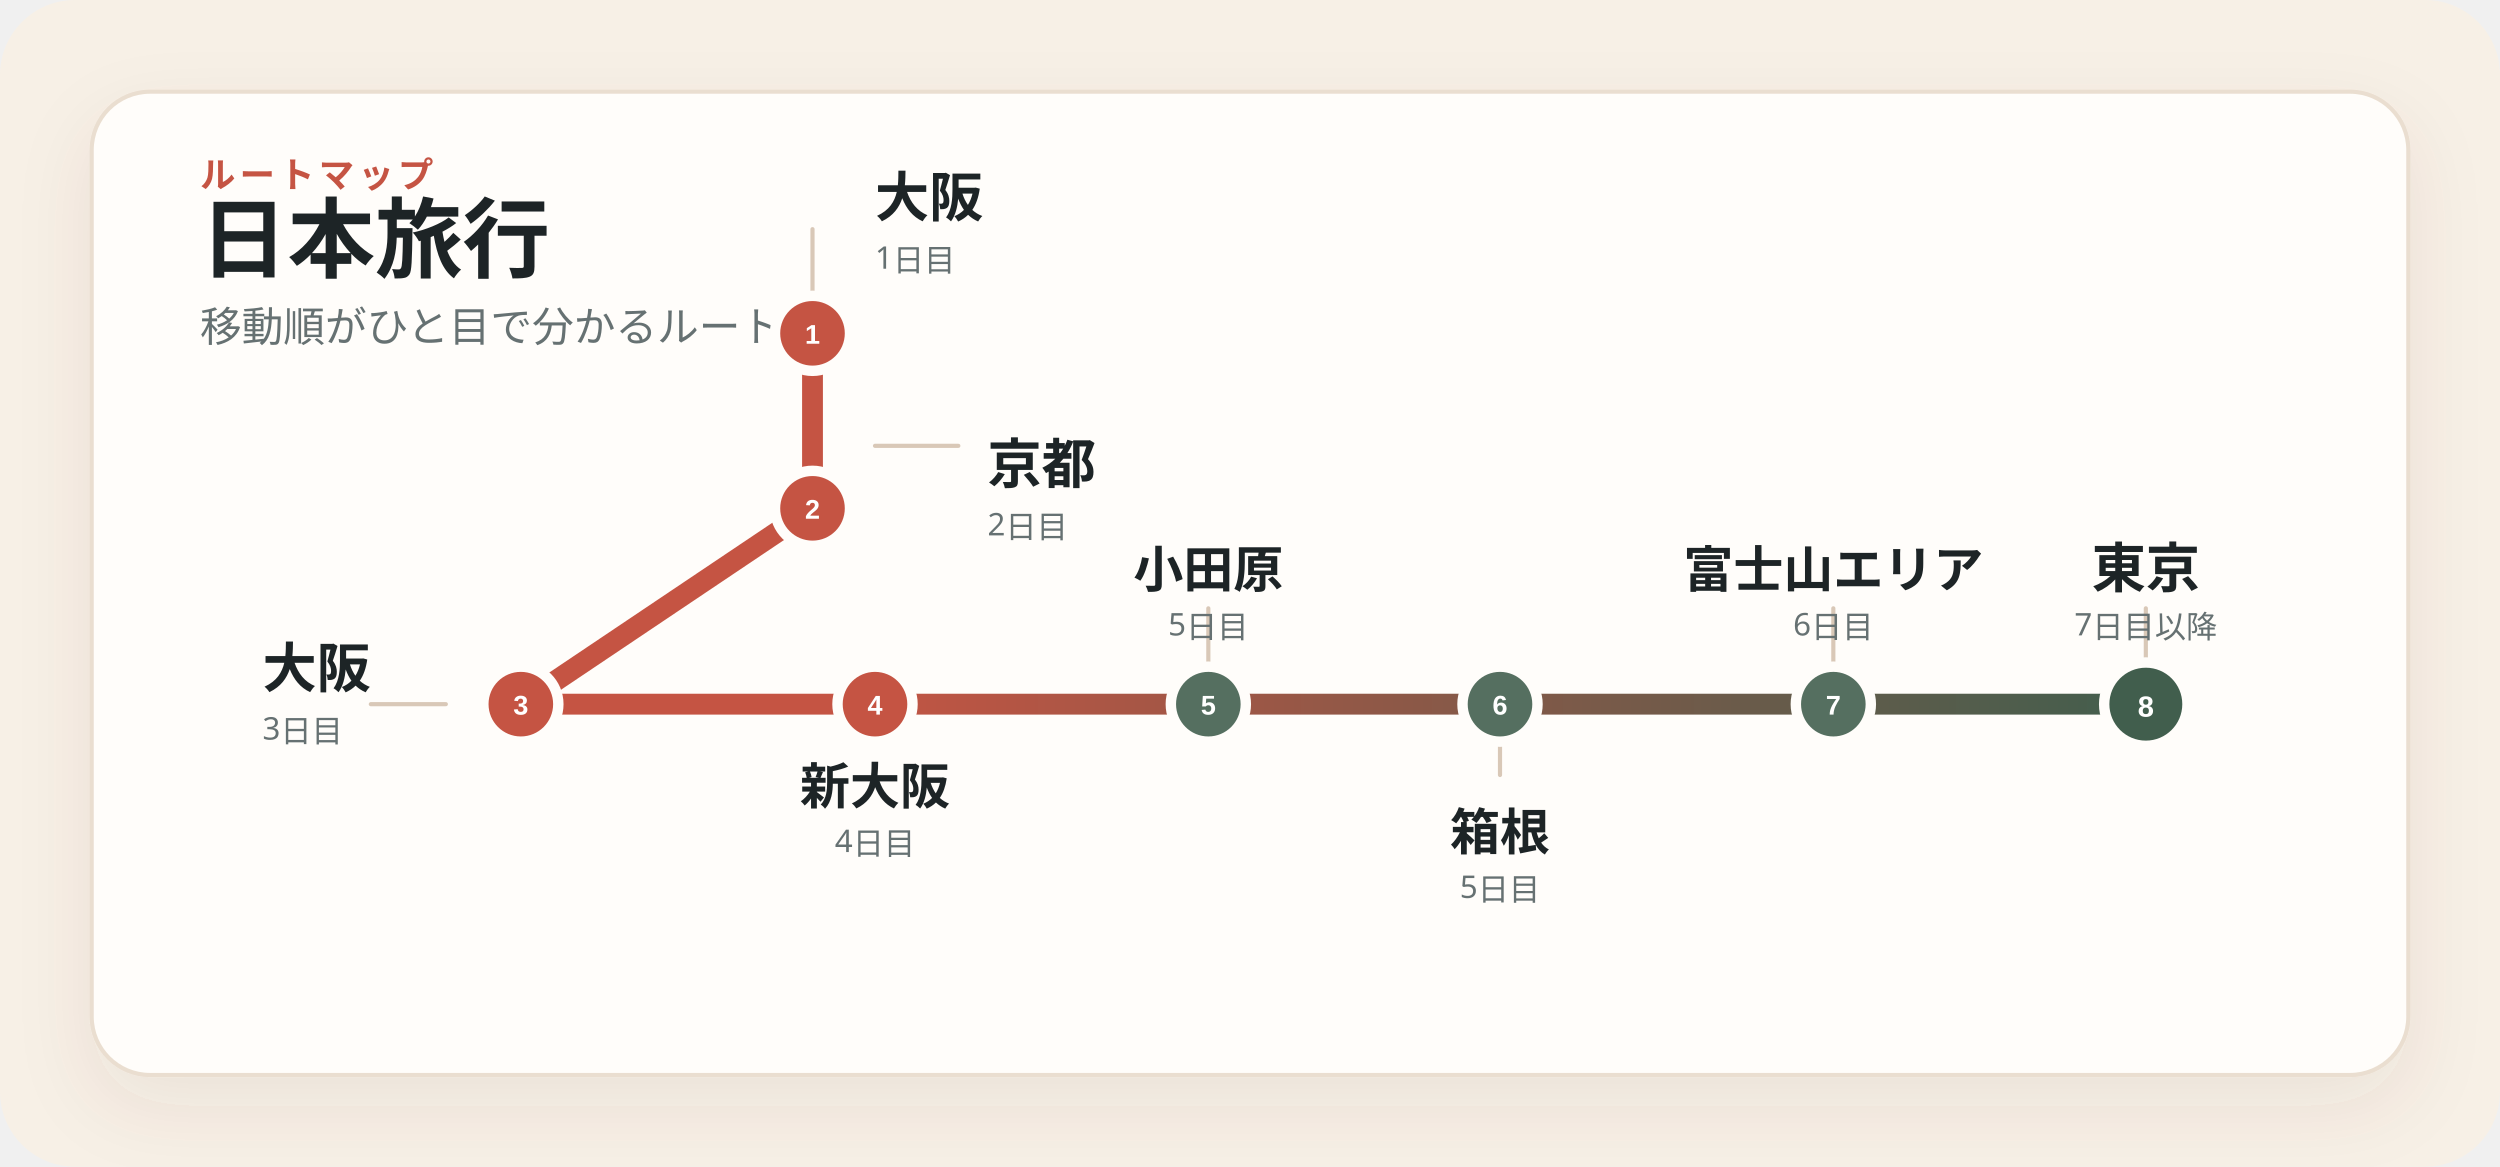
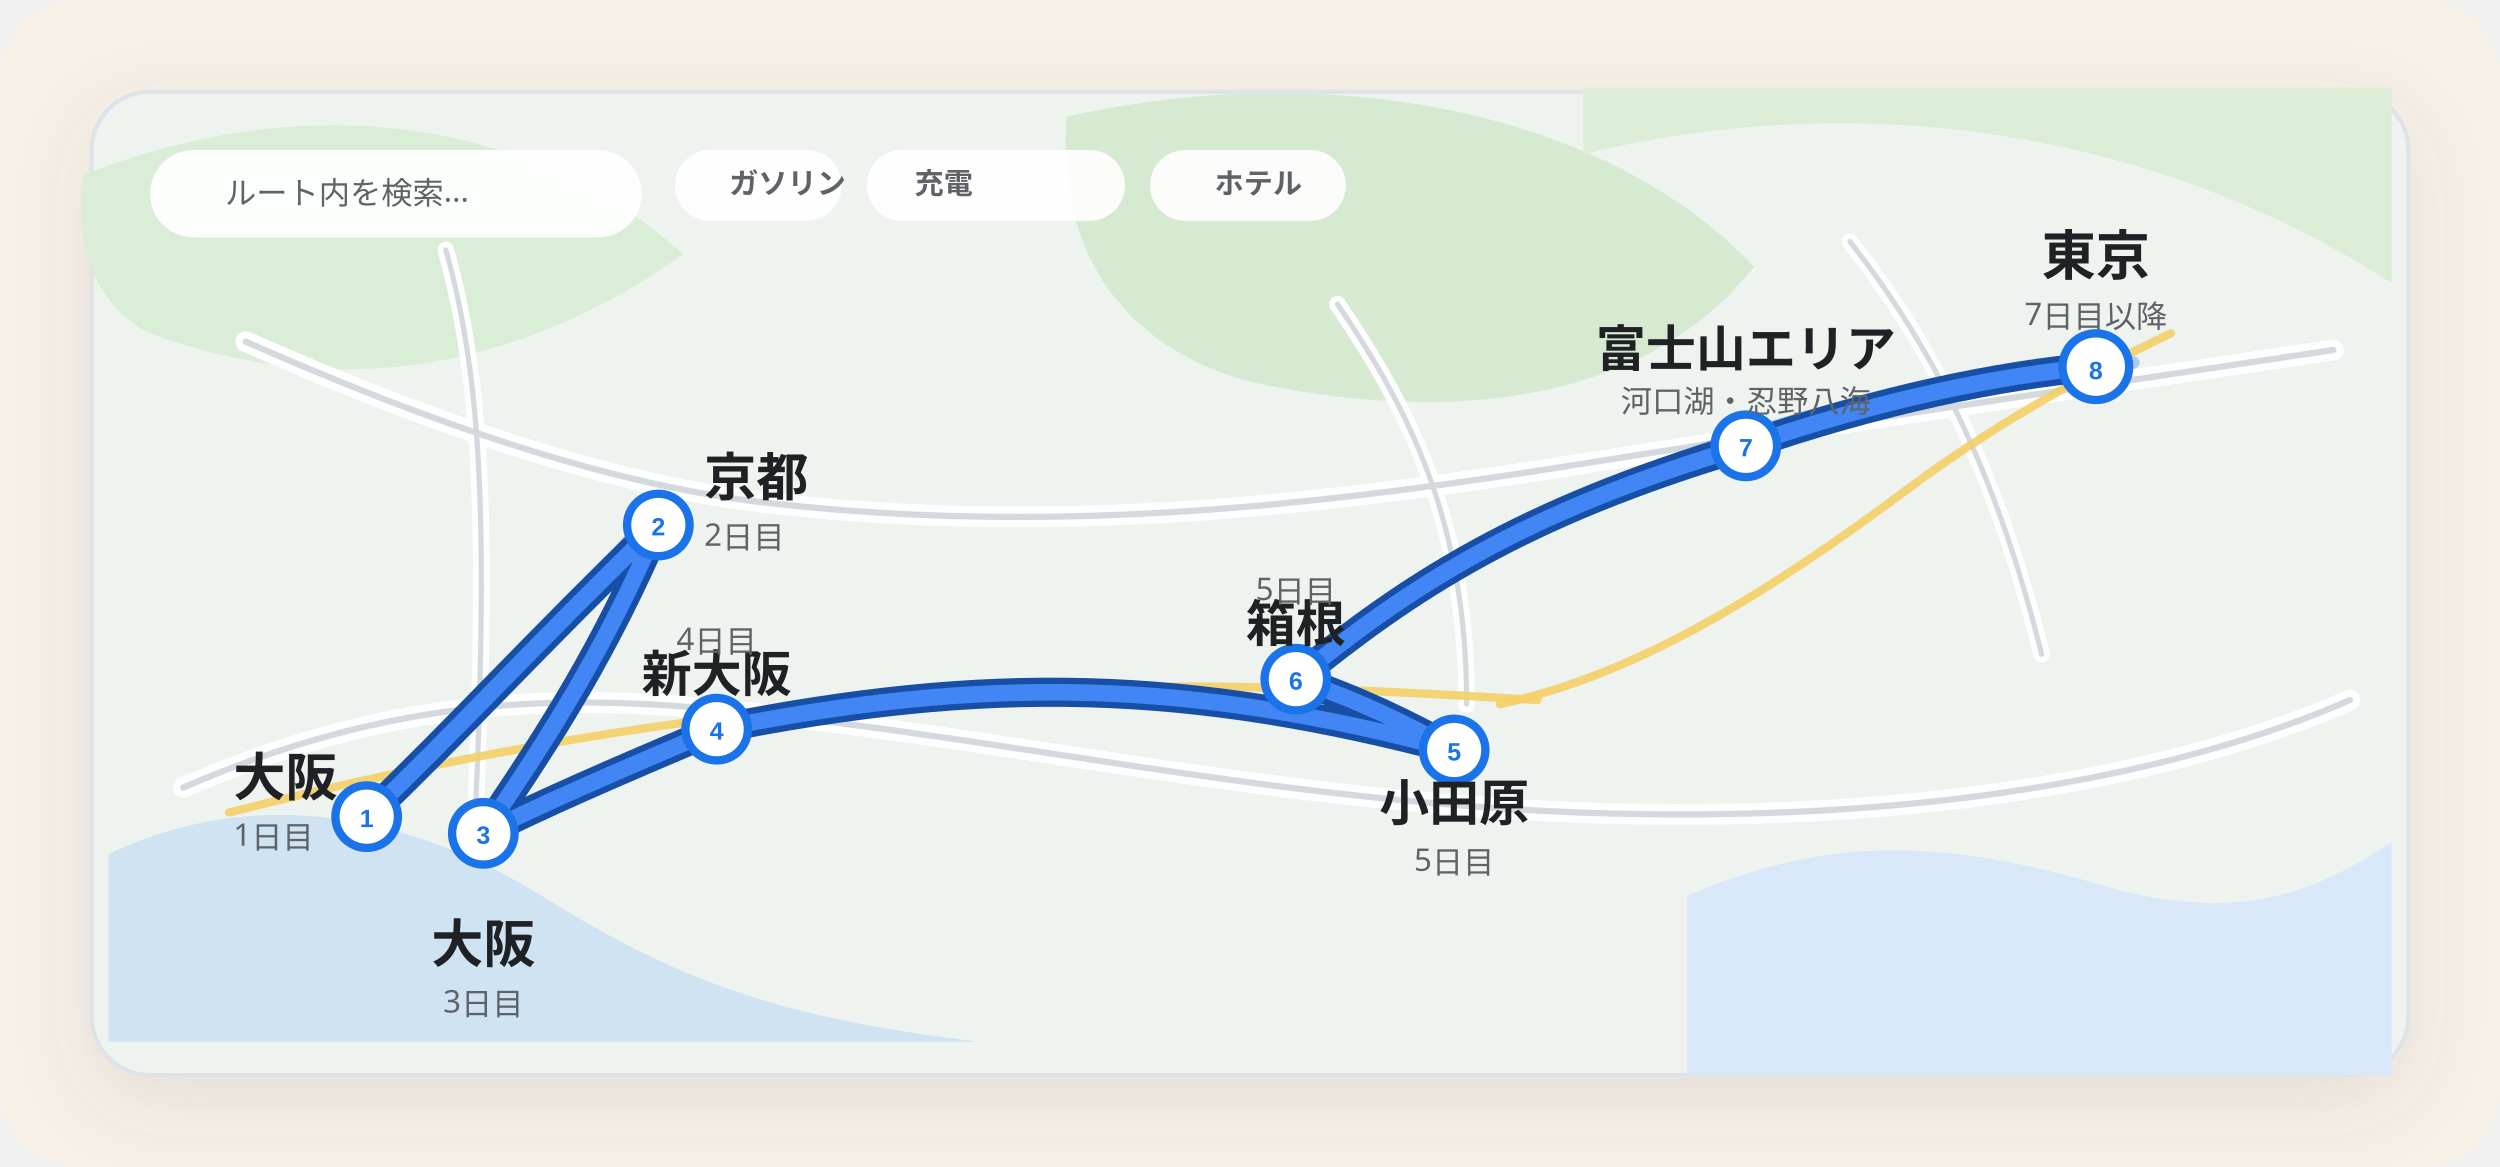
<svg xmlns="http://www.w3.org/2000/svg" viewBox="0 0 1200 560" role="img" aria-labelledby="title desc">
  <defs>
-     <linearGradient id="path" x1="20%" y1="0%" x2="100%" y2="0%">
-       <stop offset="0%" stop-color="#c55443" />
-       <stop offset="100%" stop-color="#415e4d" />
-     </linearGradient>
-     <filter id="panelShadow" x="-10%" y="-10%" width="120%" height="120%">
-       <feDropShadow dx="0" dy="14" stdDeviation="18" flood-color="#6c4c37" flood-opacity="0.08" />
+     <filter id="cardShadow" x="-10%" y="-10%" width="120%" height="120%">
+       <feDropShadow dx="0" dy="12" stdDeviation="18" flood-color="#5f6368" flood-opacity="0.12" />
    </filter>
  </defs>
  <rect width="1200" height="560" rx="36" fill="#f7f0e6" />
-   <g filter="url(#panelShadow)">
-     <rect x="44" y="44" width="1112" height="472" rx="28" fill="#fffdfa" stroke="#eaded0" stroke-width="2" />
+   <g filter="url(#cardShadow)">
+     <rect x="44" y="44" width="1112" height="472" rx="28" fill="#eef3ef" stroke="#dde3e7" stroke-width="2" />
  </g>
-   <g transform="translate(96 90)">
-     <text x="0" y="0" fill="#c55443" font-size="17" font-weight="700" font-family="'Hiragino Sans', 'Yu Gothic', sans-serif" letter-spacing="2">ルートマップ</text>
-     <text x="0" y="40" fill="#1d2426" font-size="42" font-weight="700" font-family="'Yu Mincho', 'Hiragino Mincho ProN', serif">日本旅行</text>
-     <text x="0" y="74" fill="#667172" font-size="20" font-family="'Hiragino Sans', 'Yu Gothic', sans-serif">移動順がひと目で分かるルート</text>
+   <g>
+     <path d="M52 410C132 372 208 398 260 430C318 466 366 488 470 500H52Z" fill="#cfe3f3" />
+     <path d="M810 430C874 402 930 402 1006 424C1070 444 1110 430 1148 404V516H810Z" fill="#d9e8f8" />
+     <path d="M40 84C146 42 254 56 328 122C252 176 164 194 72 160C44 146 36 116 40 84Z" fill="#d9edd7" />
+     <path d="M512 56C636 28 770 52 842 128C800 182 720 206 614 186C552 176 506 132 512 56Z" fill="#d6ead2" />
+     <path d="M760 74C900 40 1040 66 1148 136V42H760Z" fill="#dcedd7" />
  </g>
-   <path d="M390 160V244L250 338H1030" fill="none" stroke="url(#path)" stroke-width="10" stroke-linecap="round" stroke-linejoin="round" />
-   <g fill="none" stroke="#d9c8b7" stroke-width="2" stroke-linecap="round">
-     <path d="M390 110V146" />
-     <path d="M420 214H460" />
-     <path d="M214 338H178" />
-     <path d="M580 338V292" />
-     <path d="M720 338V372" />
-     <path d="M880 338V292" />
-     <path d="M1030 338V292" />
+   <g fill="#ffffff" opacity="0.92">
+     <rect x="72" y="72" width="236" height="42" rx="21" />
+     <rect x="324" y="72" width="80" height="34" rx="17" />
+     <rect x="416" y="72" width="124" height="34" rx="17" />
+     <rect x="552" y="72" width="94" height="34" rx="17" />
+   </g>
+   <g font-family="'Hiragino Sans', 'Yu Gothic', sans-serif" fill="#5f6368">
+     <text x="108" y="98" font-size="15">ルート内を検索...</text>
+     <text x="350" y="93" font-size="14" font-weight="600">ガソリン</text>
+     <text x="439" y="93" font-size="14" font-weight="600">充電</text>
+     <text x="583" y="93" font-size="14" font-weight="600">ホテル</text>
+   </g>
+   <g fill="none" stroke-linecap="round" stroke-linejoin="round">
+     <path d="M88 378C176 340 250 332 338 340C474 352 604 384 758 390C920 396 1046 372 1128 336" stroke="#ffffff" stroke-width="10" opacity="0.95" />
+     <path d="M118 164C204 202 294 234 374 242C502 256 620 244 738 226C876 204 986 188 1120 168" stroke="#ffffff" stroke-width="10" opacity="0.95" />
+     <path d="M214 120C232 184 234 256 228 396" stroke="#ffffff" stroke-width="8" opacity="0.95" />
+     <path d="M642 146C676 196 704 250 704 338" stroke="#ffffff" stroke-width="8" opacity="0.95" />
+     <path d="M888 116C932 172 960 234 980 314" stroke="#ffffff" stroke-width="8" opacity="0.95" />
+     <path d="M88 378C176 340 250 332 338 340C474 352 604 384 758 390C920 396 1046 372 1128 336" stroke="#d4d9de" stroke-width="3" />
+     <path d="M118 164C204 202 294 234 374 242C502 256 620 244 738 226C876 204 986 188 1120 168" stroke="#d4d9de" stroke-width="3" />
+     <path d="M214 120C232 184 234 256 228 396" stroke="#d4d9de" stroke-width="2.5" />
+     <path d="M642 146C676 196 704 250 704 338" stroke="#d4d9de" stroke-width="2.5" />
+     <path d="M888 116C932 172 960 234 980 314" stroke="#d4d9de" stroke-width="2.5" />
+     <path d="M110 390C220 362 324 344 446 334C558 326 636 330 738 336" stroke="#f4cf66" stroke-width="4" opacity="0.9" />
+     <path d="M720 338C784 324 844 288 914 236C954 206 996 182 1042 160" stroke="#f4cf66" stroke-width="4" opacity="0.9" />
+   </g>
+   <g fill="none" stroke-linecap="round" stroke-linejoin="round">
+     <path d="M176 392C216 352 256 312 310 250" stroke="#8ab4f8" stroke-width="6" opacity="0.65" />
+     <path d="M232 400C284 372 334 350 430 338C516 328 592 332 694 360" stroke="#8ab4f8" stroke-width="6" opacity="0.65" />
+     <path d="M620 326C670 290 726 248 822 214C900 188 962 178 1024 174" stroke="#8ab4f8" stroke-width="6" opacity="0.65" />
+     <path d="M176 392C220 350 258 308 316 252C290 312 266 350 232 400C260 386 292 372 344 350C474 324 570 326 698 360C676 348 652 336 622 326C676 282 730 246 838 214C902 192 960 180 1006 176" stroke="#174ea6" stroke-width="14" />
+     <path d="M176 392C220 350 258 308 316 252C290 312 266 350 232 400C260 386 292 372 344 350C474 324 570 326 698 360C676 348 652 336 622 326C676 282 730 246 838 214C902 192 960 180 1006 176" stroke="#4285f4" stroke-width="8" />
  </g>
  <g font-family="'Avenir Next', Arial, sans-serif" text-anchor="middle">
-     <g transform="translate(390 160)">
-       <circle r="18" fill="#c55443" stroke="#fffdfa" stroke-width="5" />
-       <text y="5" fill="#ffffff" font-size="13" font-weight="700">1</text>
+     <g transform="translate(176 392)">
+       <circle r="15" fill="#ffffff" stroke="#1a73e8" stroke-width="4" />
+       <text y="5" font-size="12" font-weight="700" fill="#1a73e8">1</text>
    </g>
-     <g transform="translate(390 244)">
-       <circle r="18" fill="#c55443" stroke="#fffdfa" stroke-width="5" />
-       <text y="5" fill="#ffffff" font-size="13" font-weight="700">2</text>
+     <g transform="translate(316 252)">
+       <circle r="15" fill="#ffffff" stroke="#1a73e8" stroke-width="4" />
+       <text y="5" font-size="12" font-weight="700" fill="#1a73e8">2</text>
    </g>
-     <g transform="translate(250 338)">
-       <circle r="18" fill="#c55443" stroke="#fffdfa" stroke-width="5" />
-       <text y="5" fill="#ffffff" font-size="13" font-weight="700">3</text>
+     <g transform="translate(232 400)">
+       <circle r="15" fill="#ffffff" stroke="#1a73e8" stroke-width="4" />
+       <text y="5" font-size="12" font-weight="700" fill="#1a73e8">3</text>
    </g>
-     <g transform="translate(420 338)">
-       <circle r="18" fill="#c55443" stroke="#fffdfa" stroke-width="5" />
-       <text y="5" fill="#ffffff" font-size="13" font-weight="700">4</text>
+     <g transform="translate(344 350)">
+       <circle r="15" fill="#ffffff" stroke="#1a73e8" stroke-width="4" />
+       <text y="5" font-size="12" font-weight="700" fill="#1a73e8">4</text>
    </g>
-     <g transform="translate(580 338)">
-       <circle r="18" fill="#556f60" stroke="#fffdfa" stroke-width="5" />
-       <text y="5" fill="#ffffff" font-size="13" font-weight="700">5</text>
+     <g transform="translate(698 360)">
+       <circle r="15" fill="#ffffff" stroke="#1a73e8" stroke-width="4" />
+       <text y="5" font-size="12" font-weight="700" fill="#1a73e8">5</text>
    </g>
-     <g transform="translate(720 338)">
-       <circle r="18" fill="#556f60" stroke="#fffdfa" stroke-width="5" />
-       <text y="5" fill="#ffffff" font-size="13" font-weight="700">6</text>
+     <g transform="translate(622 326)">
+       <circle r="15" fill="#ffffff" stroke="#1a73e8" stroke-width="4" />
+       <text y="5" font-size="12" font-weight="700" fill="#1a73e8">6</text>
    </g>
-     <g transform="translate(880 338)">
-       <circle r="18" fill="#556f60" stroke="#fffdfa" stroke-width="5" />
-       <text y="5" fill="#ffffff" font-size="13" font-weight="700">7</text>
+     <g transform="translate(838 214)">
+       <circle r="15" fill="#ffffff" stroke="#1a73e8" stroke-width="4" />
+       <text y="5" font-size="12" font-weight="700" fill="#1a73e8">7</text>
    </g>
-     <g transform="translate(1030 338)">
-       <circle r="20" fill="#415e4d" stroke="#fffdfa" stroke-width="5" />
-       <text y="6" fill="#ffffff" font-size="14" font-weight="700">8</text>
+     <g transform="translate(1006 176)">
+       <circle r="16" fill="#ffffff" stroke="#1a73e8" stroke-width="4" />
+       <text y="6" font-size="12" font-weight="700" fill="#1a73e8">8</text>
    </g>
  </g>
-   <g fill="#1d2426" font-family="'Hiragino Sans', 'Yu Gothic', sans-serif">
-     <text x="420" y="104" font-size="26" font-weight="700">大阪</text>
-     <text x="420" y="129" font-size="15" fill="#667172">1日目</text>
-     <text x="474" y="232" font-size="26" font-weight="700">京都</text>
-     <text x="474" y="257" font-size="15" fill="#667172">2日目</text>
-     <text x="126" y="330" font-size="26" font-weight="700">大阪</text>
-     <text x="126" y="355" font-size="15" fill="#667172">3日目</text>
-     <text x="420" y="386" text-anchor="middle" font-size="24" font-weight="700">新大阪</text>
-     <text x="420" y="409" text-anchor="middle" font-size="15" fill="#667172">4日目</text>
-     <text x="580" y="282" text-anchor="middle" font-size="24" font-weight="700">小田原</text>
-     <text x="580" y="305" text-anchor="middle" font-size="15" fill="#667172">5日目</text>
-     <text x="720" y="408" text-anchor="middle" font-size="24" font-weight="700">箱根</text>
-     <text x="720" y="431" text-anchor="middle" font-size="15" fill="#667172">5日目</text>
-     <text x="880" y="282" text-anchor="middle" font-size="24" font-weight="700">富士山エリア</text>
-     <text x="880" y="305" text-anchor="middle" font-size="15" fill="#667172">6日目</text>
-     <text x="1030" y="282" text-anchor="middle" font-size="26" font-weight="700">東京</text>
-     <text x="1030" y="305" text-anchor="middle" font-size="15" fill="#667172">7日目以降</text>
+   <g fill="#202124" font-family="'Hiragino Sans', 'Yu Gothic', sans-serif">
+     <text x="112" y="382" font-size="25" font-weight="700">大阪</text>
+     <text x="112" y="406" font-size="15" fill="#5f6368">1日目</text>
+     <text x="338" y="238" font-size="25" font-weight="700">京都</text>
+     <text x="338" y="262" font-size="15" fill="#5f6368">2日目</text>
+     <text x="232" y="462" text-anchor="middle" font-size="25" font-weight="700">大阪</text>
+     <text x="232" y="486" text-anchor="middle" font-size="15" fill="#5f6368">3日目</text>
+     <text x="344" y="332" text-anchor="middle" font-size="24" font-weight="700">新大阪</text>
+     <text x="344" y="312" text-anchor="middle" font-size="15" fill="#5f6368">4日目</text>
+     <text x="698" y="394" text-anchor="middle" font-size="24" font-weight="700">小田原</text>
+     <text x="698" y="418" text-anchor="middle" font-size="15" fill="#5f6368">5日目</text>
+     <text x="622" y="308" text-anchor="middle" font-size="24" font-weight="700">箱根</text>
+     <text x="622" y="288" text-anchor="middle" font-size="15" fill="#5f6368">5日目</text>
+     <text x="838" y="176" text-anchor="middle" font-size="24" font-weight="700">富士山エリア</text>
+     <text x="838" y="198" text-anchor="middle" font-size="15" fill="#5f6368">河口湖・忍野八海</text>
+     <text x="1006" y="132" text-anchor="middle" font-size="26" font-weight="700">東京</text>
+     <text x="1006" y="156" text-anchor="middle" font-size="15" fill="#5f6368">7日目以降</text>
  </g>
</svg>
